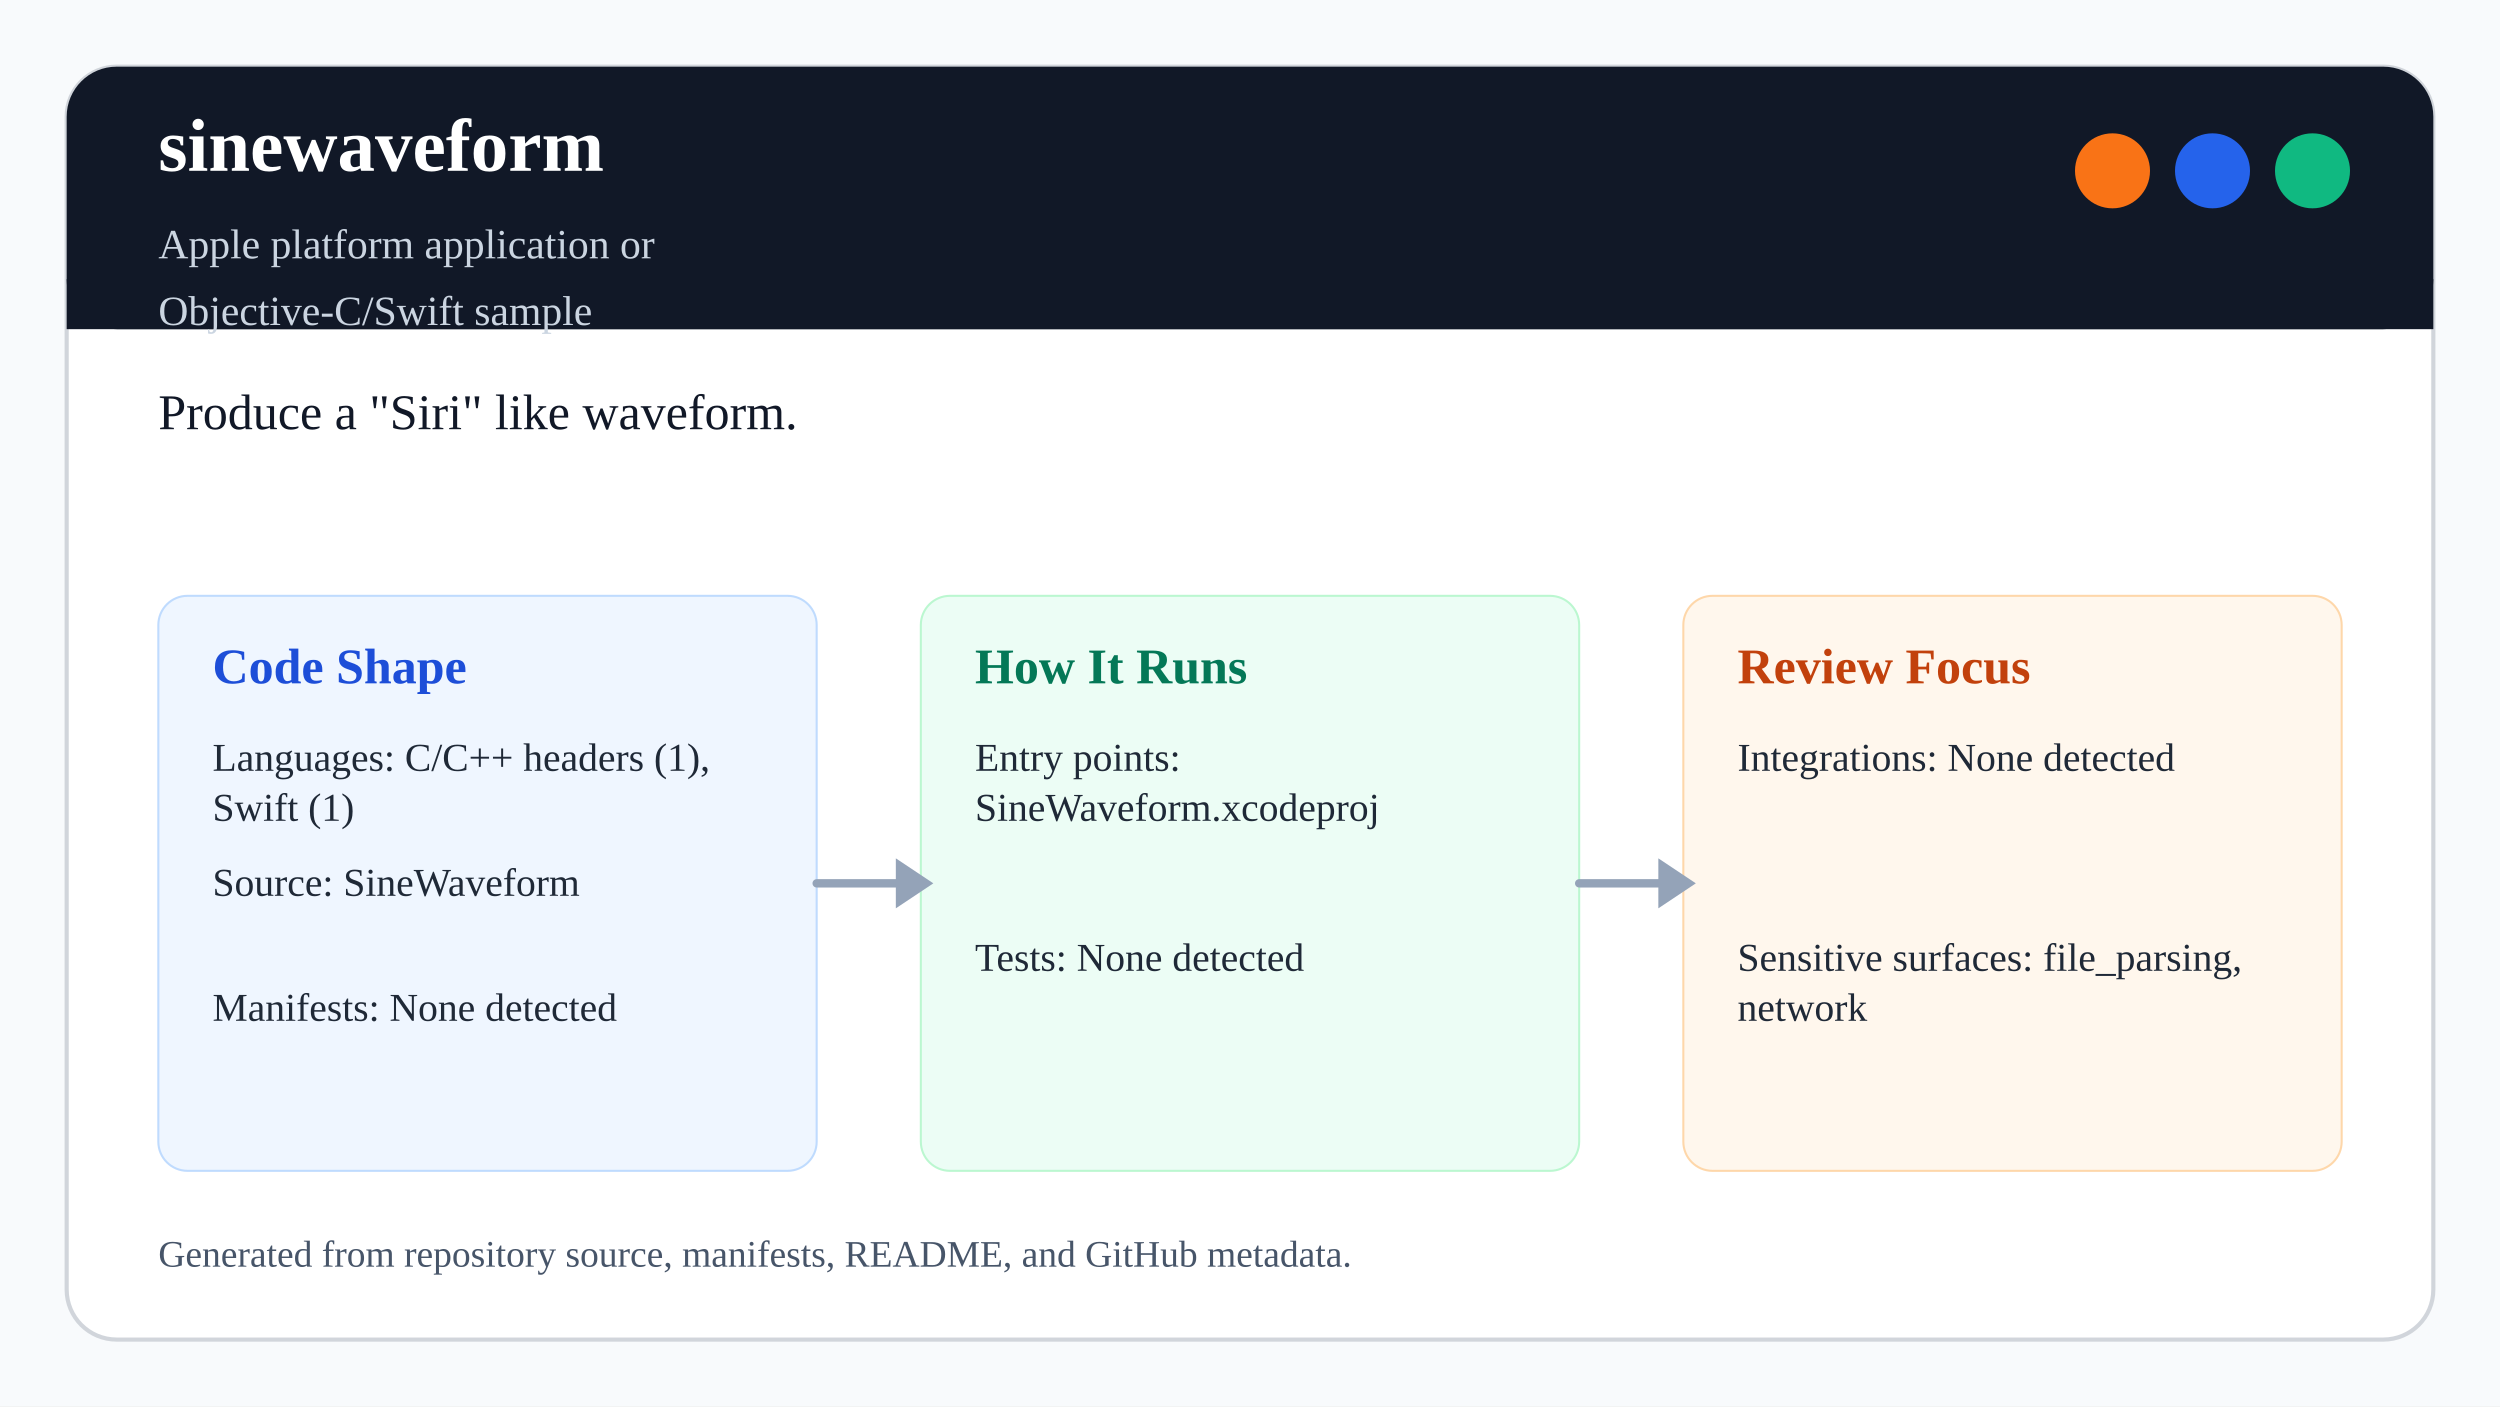
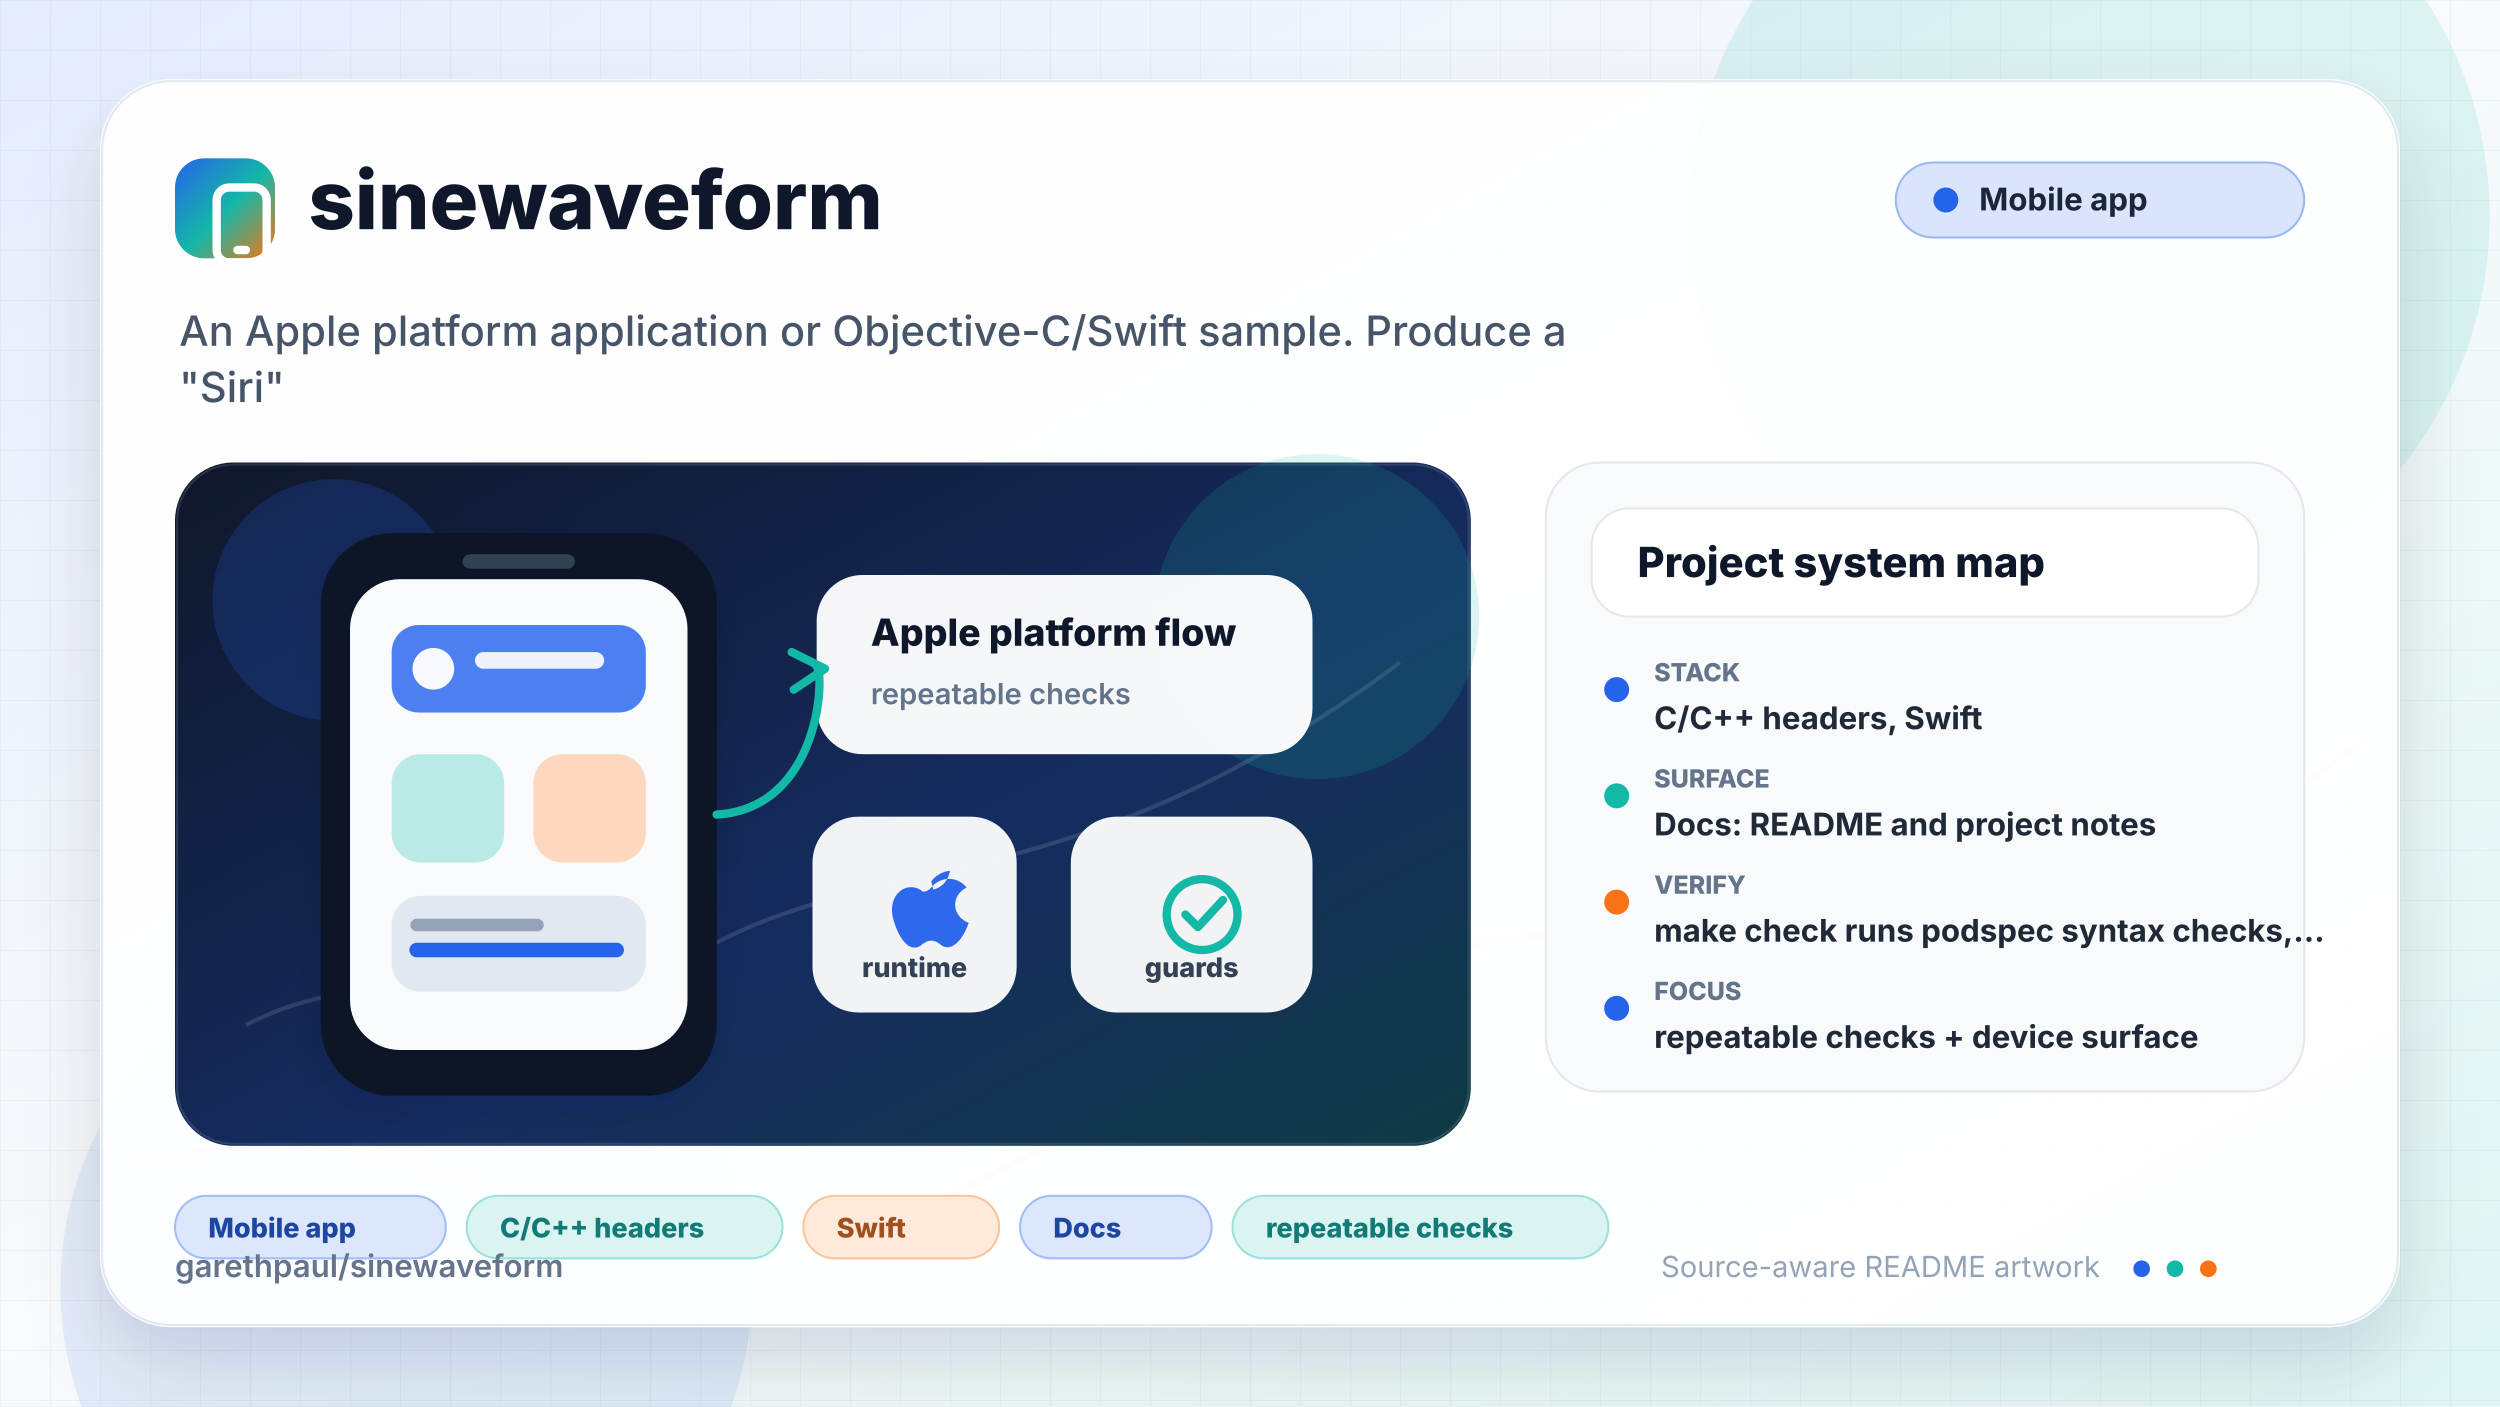
- <svg xmlns="http://www.w3.org/2000/svg" width="1200" height="675" viewBox="0 0 1200 675" role="img" aria-labelledby="title desc">
-   <rect width="1200" height="675" fill="#f8fafc" />
-   <rect x="32" y="32" width="1136" height="611" rx="24" fill="#ffffff" stroke="#d1d5db" stroke-width="2" />
-   <rect x="32" y="32" width="1136" height="126" rx="24" fill="#111827" />
-   <path d="M32 134h1136v24H32z" fill="#111827" />
-   <circle cx="1062" cy="82" r="18" fill="#2563eb" />
-   <circle cx="1110" cy="82" r="18" fill="#10b981" />
-   <circle cx="1014" cy="82" r="18" fill="#f97316" />
-   <text x="76" y="82" font-size="36" fill="#ffffff" font-weight="700">sinewaveform</text>
-   <text x="76" y="124" font-size="20" fill="#cbd5e1">Apple platform application or</text>
-   <text x="76" y="156" font-size="20" fill="#cbd5e1">Objective-C/Swift sample</text>
-   <text x="76" y="206" font-size="24" fill="#111827">Produce a "Siri" like waveform.</text>
-   <rect x="76" y="286" width="316" height="276" rx="14" fill="#eff6ff" stroke="#bfdbfe" />
-   <text x="102" y="328" font-size="24" font-weight="700" fill="#1d4ed8">Code Shape</text>
-   <text x="102" y="370" font-size="19" fill="#1f2937">Languages: C/C++ headers (1),</text>
-   <text x="102" y="394" font-size="19" fill="#1f2937">Swift (1)</text>
-   <text x="102" y="430" font-size="19" fill="#1f2937">Source: SineWaveform</text>
-   <text x="102" y="490" font-size="19" fill="#1f2937">Manifests: None detected</text>
-   <rect x="442" y="286" width="316" height="276" rx="14" fill="#ecfdf5" stroke="#bbf7d0" />
-   <text x="468" y="328" font-size="24" font-weight="700" fill="#047857">How It Runs</text>
-   <text x="468" y="370" font-size="19" fill="#1f2937">Entry points:</text>
-   <text x="468" y="394" font-size="19" fill="#1f2937">SineWaveform.xcodeproj</text>
-   <text x="468" y="466" font-size="19" fill="#1f2937">Tests: None detected</text>
-   <rect x="808" y="286" width="316" height="276" rx="14" fill="#fff7ed" stroke="#fed7aa" />
-   <text x="834" y="328" font-size="24" font-weight="700" fill="#c2410c">Review Focus</text>
-   <text x="834" y="370" font-size="19" fill="#1f2937">Integrations: None detected</text>
-   <text x="834" y="466" font-size="19" fill="#1f2937">Sensitive surfaces: file_parsing,</text>
-   <text x="834" y="490" font-size="19" fill="#1f2937">network</text>
-   <path d="M392 424h50" stroke="#94a3b8" stroke-width="4" stroke-linecap="round" />
-   <path d="M430 412l18 12-18 12z" fill="#94a3b8" />
-   <path d="M758 424h50" stroke="#94a3b8" stroke-width="4" stroke-linecap="round" />
-   <path d="M796 412l18 12-18 12z" fill="#94a3b8" />
-   <text x="76" y="608" font-size="18" fill="#475569">Generated from repository source, manifests, README, and GitHub metadata.</text>
+ <svg xmlns="http://www.w3.org/2000/svg" width="1200" height="675" viewBox="0 0 1200 675" role="img" aria-labelledby="p8r1385-title p8r1385-desc">
+   <defs>
+     <linearGradient id="p8r1385-bg" x1="0" y1="0" x2="1" y2="1">
+       <stop offset="0%" stop-color="#e5ecfd" />
+       <stop offset="48%" stop-color="#f8fafc" />
+       <stop offset="100%" stop-color="#def5f3" />
+     </linearGradient>
+     <linearGradient id="p8r1385-stage" x1="0" y1="0" x2="1" y2="1">
+       <stop offset="0%" stop-color="#0f172a" />
+       <stop offset="58%" stop-color="#152c60" />
+       <stop offset="100%" stop-color="#103a45" />
+     </linearGradient>
+     <linearGradient id="p8r1385-accent" x1="0" y1="0" x2="1" y2="1">
+       <stop offset="0%" stop-color="#2563eb" />
+       <stop offset="52%" stop-color="#14b8a6" />
+       <stop offset="100%" stop-color="#f97316" />
+     </linearGradient>
+     <linearGradient id="p8r1385-soft" x1="0" y1="0" x2="1" y2="1">
+       <stop offset="0%" stop-color="#cbdafa" />
+       <stop offset="100%" stop-color="#fee0cc" />
+     </linearGradient>
+     <filter id="p8r1385-shadow" x="-20%" y="-20%" width="140%" height="150%">
+       <feDropShadow dx="0" dy="18" stdDeviation="18" flood-color="#0f172a" flood-opacity="0.14" />
+     </filter>
+     <filter id="p8r1385-miniShadow" x="-20%" y="-20%" width="140%" height="150%">
+       <feDropShadow dx="0" dy="8" stdDeviation="10" flood-color="#0f172a" flood-opacity="0.12" />
+     </filter>
+     <pattern id="p8r1385-grid" width="24" height="24" patternUnits="userSpaceOnUse">
+       <path d="M24 0H0v24" fill="none" stroke="#94a3b8" stroke-opacity="0.16" stroke-width="1" />
+     </pattern>
+     <style>
+       .label { font: 700 13px ui-sans-serif, system-ui, -apple-system, BlinkMacSystemFont, "Segoe UI", sans-serif; letter-spacing: 0; text-transform: uppercase; }
+       .body { font-family: ui-sans-serif, system-ui, -apple-system, BlinkMacSystemFont, "Segoe UI", sans-serif; letter-spacing: 0; }
+     </style>
+   </defs>
+   <rect width="1200" height="675" fill="url(#p8r1385-bg)" />
+   <rect width="1200" height="675" fill="url(#p8r1385-grid)" opacity="0.65" />
+   <circle cx="195" cy="618" r="166" fill="#2563eb" opacity="0.10" />
+   <circle cx="1003" cy="104" r="192" fill="#14b8a6" opacity="0.12" />
+   <path d="M66 560 C214 512 278 642 430 584 C576 528 676 408 838 462 C966 504 1034 426 1134 356" fill="none" stroke="#f97316" stroke-width="2" stroke-opacity="0.18" />
+   <rect x="48" y="38" width="1104" height="599" rx="34" fill="#ffffff" opacity="0.94" filter="url(#p8r1385-shadow)" />
+   <rect x="49" y="39" width="1102" height="597" rx="33" fill="none" stroke="#e2e8f0" stroke-width="1" />
+   <g class="body">
+     <rect x="84" y="76" width="48" height="48" rx="14" fill="url(#p8r1385-accent)" />
+     <rect x="104" y="90" width="24" height="36" rx="6" stroke="#ffffff" stroke-width="4" stroke-linecap="round" stroke-linejoin="round" fill="none" />
+     <path d="M16 30h4" transform="translate(98 90)" stroke="#ffffff" stroke-width="4" stroke-linecap="round" stroke-linejoin="round" fill="none" />
+     <text x="148" y="110" fill="#0f172a" font-size="39" font-weight="800">sinewaveform</text>
+     <rect x="910" y="78" width="196" height="36" rx="18" fill="#dae4fc" stroke="#9bb7f6" />
+     <circle cx="934" cy="96" r="6" fill="#2563eb" />
+     <text x="950" y="101" fill="#1c2639" font-size="15" font-weight="700">Mobile app</text>
+     <text x="86" y="166" fill="#475569" font-size="20" font-weight="500">An Apple platform application or Objective-C/Swift sample. Produce a</text>
+     <text x="86" y="193" fill="#475569" font-size="20" font-weight="500">"Siri"</text>
+   </g>
+   <g transform="translate(84 222)">
+     <rect x="0" y="0" width="622" height="328" rx="28" fill="url(#p8r1385-stage)" />
+     <rect x="1" y="1" width="620" height="326" rx="27" fill="none" stroke="#ffffff" stroke-opacity="0.12" />
+     <path d="M34 270 C116 228 166 286 250 236 C338 184 430 214 588 96" fill="none" stroke="#ffffff" stroke-opacity="0.12" stroke-width="2" />
+     <circle cx="76" cy="66" r="58" fill="#2563eb" opacity="0.20" />
+     <circle cx="548" cy="74" r="78" fill="#14b8a6" opacity="0.16" />
+     <g class="body">
+       <rect x="70" y="34" width="190" height="270" rx="34" fill="#111827" filter="url(#p8r1385-miniShadow)" />
+       <rect x="84" y="56" width="162" height="226" rx="24" fill="#f8fafc" />
+       <rect x="138" y="44" width="54" height="7" rx="4" fill="#334155" />
+       <rect x="104" y="78" width="122" height="42" rx="13" fill="#4c7fef" />
+       <circle cx="124" cy="99" r="10" fill="#ffffff" opacity="0.95" />
+       <rect x="144" y="91" width="62" height="8" rx="4" fill="#ffffff" opacity="0.9" />
+       <rect x="104" y="140" width="54" height="52" rx="14" fill="#b9eae4" />
+       <rect x="172" y="140" width="54" height="52" rx="14" fill="#fdd8be" />
+       <rect x="104" y="208" width="122" height="46" rx="14" fill="#e2e8f0" />
+       <path d="M116 234h96" stroke="#2563eb" stroke-width="7" stroke-linecap="round" />
+       <path d="M116 222h58" stroke="#94a3b8" stroke-width="6" stroke-linecap="round" />
+       <rect x="308" y="54" width="238" height="86" rx="22" fill="#ffffff" opacity="0.96" />
+       <text x="334" y="88" fill="#0f172a" font-size="18" font-weight="800">Apple platform flow</text>
+       <text x="334" y="116" fill="#64748b" font-size="14" font-weight="600">repeatable checks</text>
+       <path d="M260 169 C310 166 312 101 308 98" fill="none" stroke="#14b8a6" stroke-width="4" stroke-linecap="round" />
+       <path d="M296 91 l16 8 -15 10" fill="none" stroke="#14b8a6" stroke-width="4" stroke-linecap="round" stroke-linejoin="round" />
+       <rect x="306" y="170" width="98" height="94" rx="22" fill="#ffffff" opacity="0.94" />
+       <rect x="430" y="170" width="116" height="94" rx="22" fill="#ffffff" opacity="0.94" />
+       <path d="M25 7c4-5 9-5 9-5-1 5-4 8-8 9 M21 12c-7-6-18 1-14 14 4 13 10 15 14 11 3-2 5-2 8 0 4 4 10 1 14-10-8-3-9-13-1-17-5-6-13-5-17 0-2 2-3 2-4 2z" transform="translate(338 194)" fill="#2563eb" opacity="0.95" />
+       <circle cx="493" cy="217" r="17" stroke="#14b8a6" stroke-width="4" stroke-linecap="round" stroke-linejoin="round" fill="none" />
+       <path d="M13 21l6 6 12-13" transform="translate(472 196)" stroke="#14b8a6" stroke-width="4" stroke-linecap="round" stroke-linejoin="round" fill="none" />
+       <text x="355" y="247" fill="#334155" font-size="13" text-anchor="middle" font-weight="800">runtime</text>
+       <text x="488" y="247" fill="#334155" font-size="13" text-anchor="middle" font-weight="800">guards</text>
+     </g>
+   </g>
+   <g class="body" transform="translate(742 222)">
+     <rect x="0" y="0" width="364" height="302" rx="26" fill="#f8fafc" stroke="#e2e8f0" />
+     <rect x="22" y="22" width="320" height="52" rx="18" fill="#ffffff" stroke="#e5e7eb" />
+     <text x="44" y="55" fill="#0f172a" font-size="20" font-weight="800">Project system map</text>
+     <g transform="translate(24 94)">
+       <circle cx="10" cy="15" r="6" fill="#2563eb" />
+       <text x="28" y="11" fill="#64748b" font-size="12" font-weight="800">STACK</text>
+       <text x="28" y="34" fill="#1f2937" font-size="15" font-weight="650">C/C++ headers, Swift</text>
+     </g>
+     <g transform="translate(24 145)">
+       <circle cx="10" cy="15" r="6" fill="#14b8a6" />
+       <text x="28" y="11" fill="#64748b" font-size="12" font-weight="800">SURFACE</text>
+       <text x="28" y="34" fill="#1f2937" font-size="15" font-weight="650">Docs: README and project notes</text>
+     </g>
+     <g transform="translate(24 196)">
+       <circle cx="10" cy="15" r="6" fill="#f97316" />
+       <text x="28" y="11" fill="#64748b" font-size="12" font-weight="800">VERIFY</text>
+       <text x="28" y="34" fill="#1f2937" font-size="15" font-weight="650">make check runs podspec syntax checks,...</text>
+     </g>
+     <g transform="translate(24 247)">
+       <circle cx="10" cy="15" r="6" fill="#2563eb" />
+       <text x="28" y="11" fill="#64748b" font-size="12" font-weight="800">FOCUS</text>
+       <text x="28" y="34" fill="#1f2937" font-size="15" font-weight="650">repeatable checks + device surface</text>
+     </g>
+   </g>
+   <g class="body">
+     <rect x="84" y="574" width="130" height="30" rx="15" fill="#dce6fc" stroke="#a3bdf7" />
+     <text x="100" y="594" fill="#1d46a2" font-size="13" font-weight="800">Mobile app</text>
+     <rect x="224" y="574" width="151.6" height="30" rx="15" fill="#d9f4f1" stroke="#9ce1da" />
+     <text x="240" y="594" fill="#127b77" font-size="13" font-weight="800">C/C++ headers</text>
+     <rect x="385.6" y="574" width="94" height="30" rx="15" fill="#fee9da" stroke="#fcc49d" />
+     <text x="401.6" y="594" fill="#a0501e" font-size="13" font-weight="800">Swift</text>
+     <rect x="489.6" y="574" width="92" height="30" rx="15" fill="#dce6fc" stroke="#a3bdf7" />
+     <text x="505.6" y="594" fill="#1d46a2" font-size="13" font-weight="800">Docs</text>
+     <rect x="591.6" y="574" width="180.4" height="30" rx="15" fill="#d9f4f1" stroke="#9ce1da" />
+     <text x="607.6" y="594" fill="#127b77" font-size="13" font-weight="800">repeatable checks</text>
+   </g>
+   <g class="body">
+     <text x="84" y="613" fill="#64748b" font-size="15" font-weight="600">garethpaul/sinewaveform</text>
+     <text x="1008" y="613" fill="#94a3b8" font-size="14" text-anchor="end">Source-aware README artwork</text>
+     <circle cx="1028" cy="609" r="4" fill="#2563eb" />
+     <circle cx="1044" cy="609" r="4" fill="#14b8a6" />
+     <circle cx="1060" cy="609" r="4" fill="#f97316" />
+   </g>
</svg>
